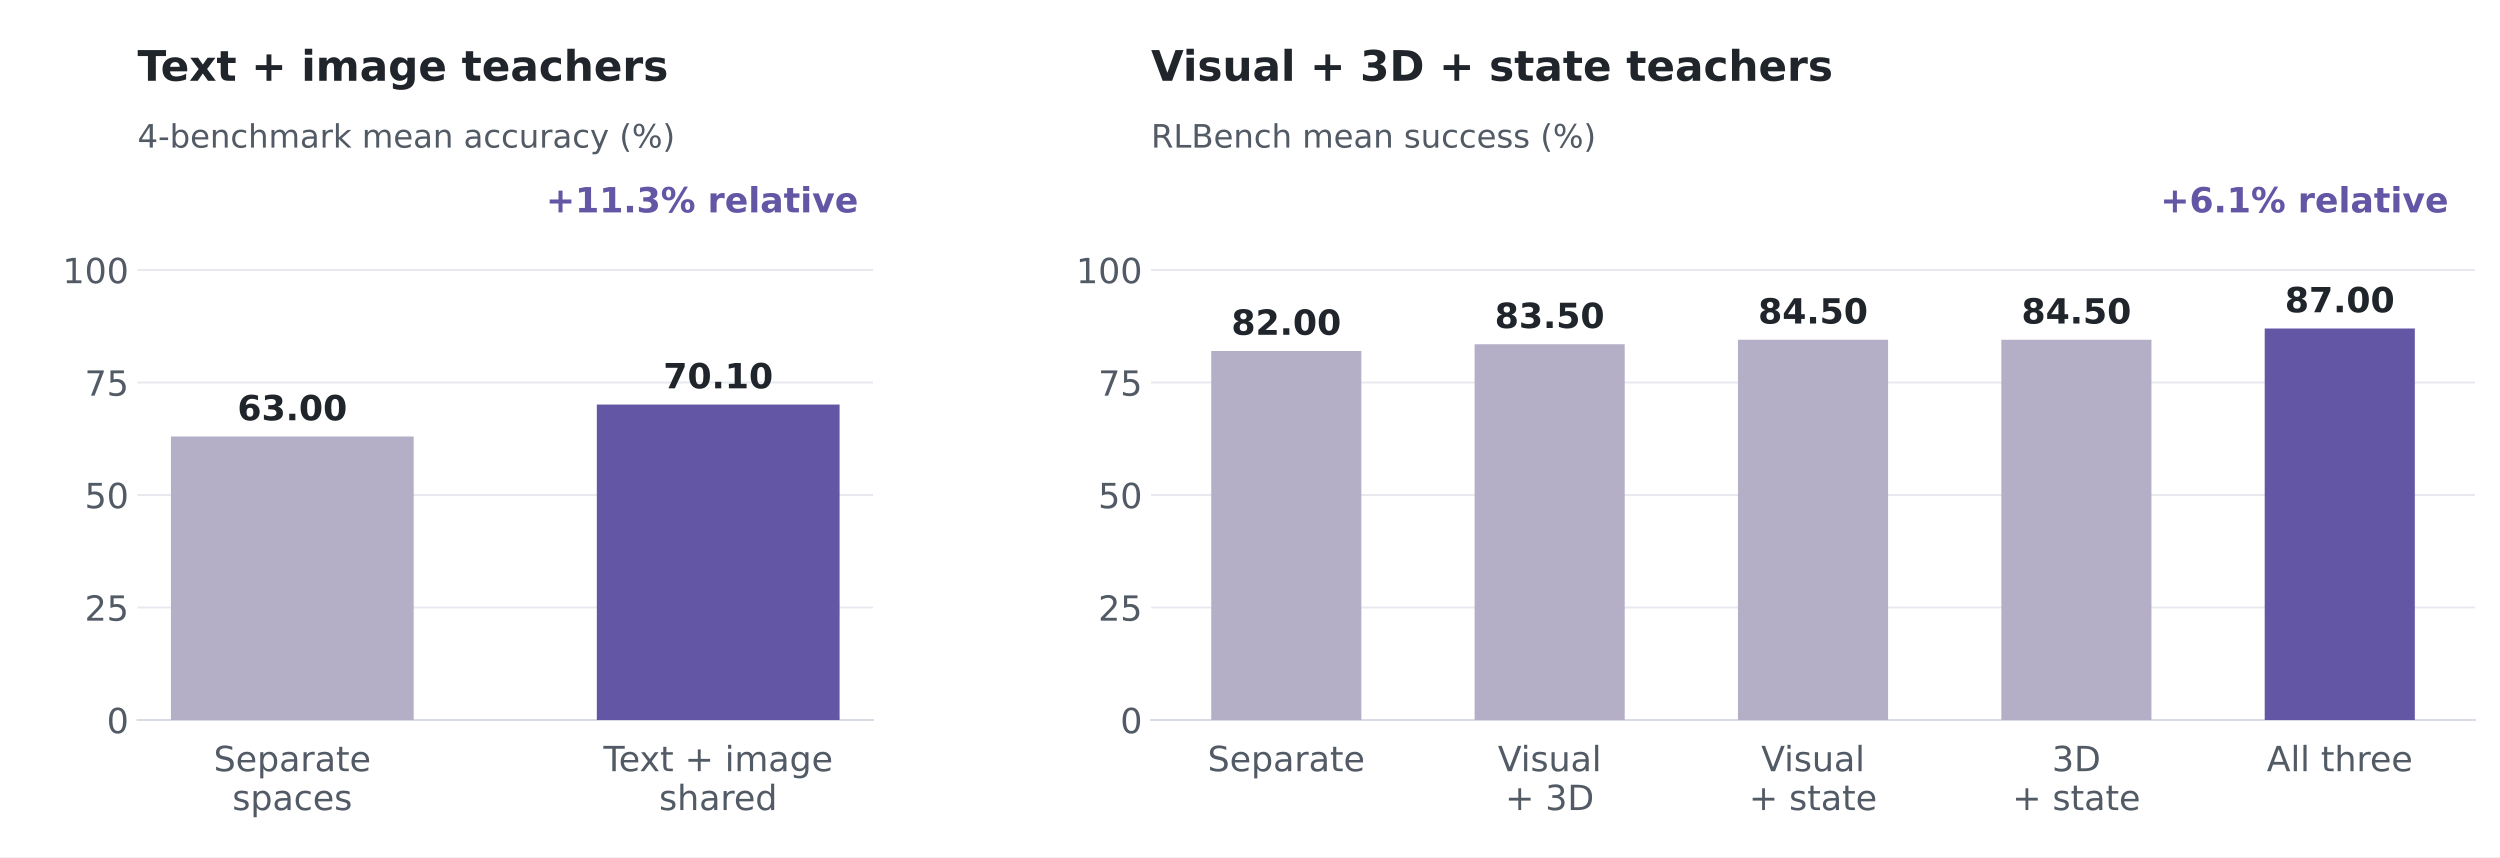
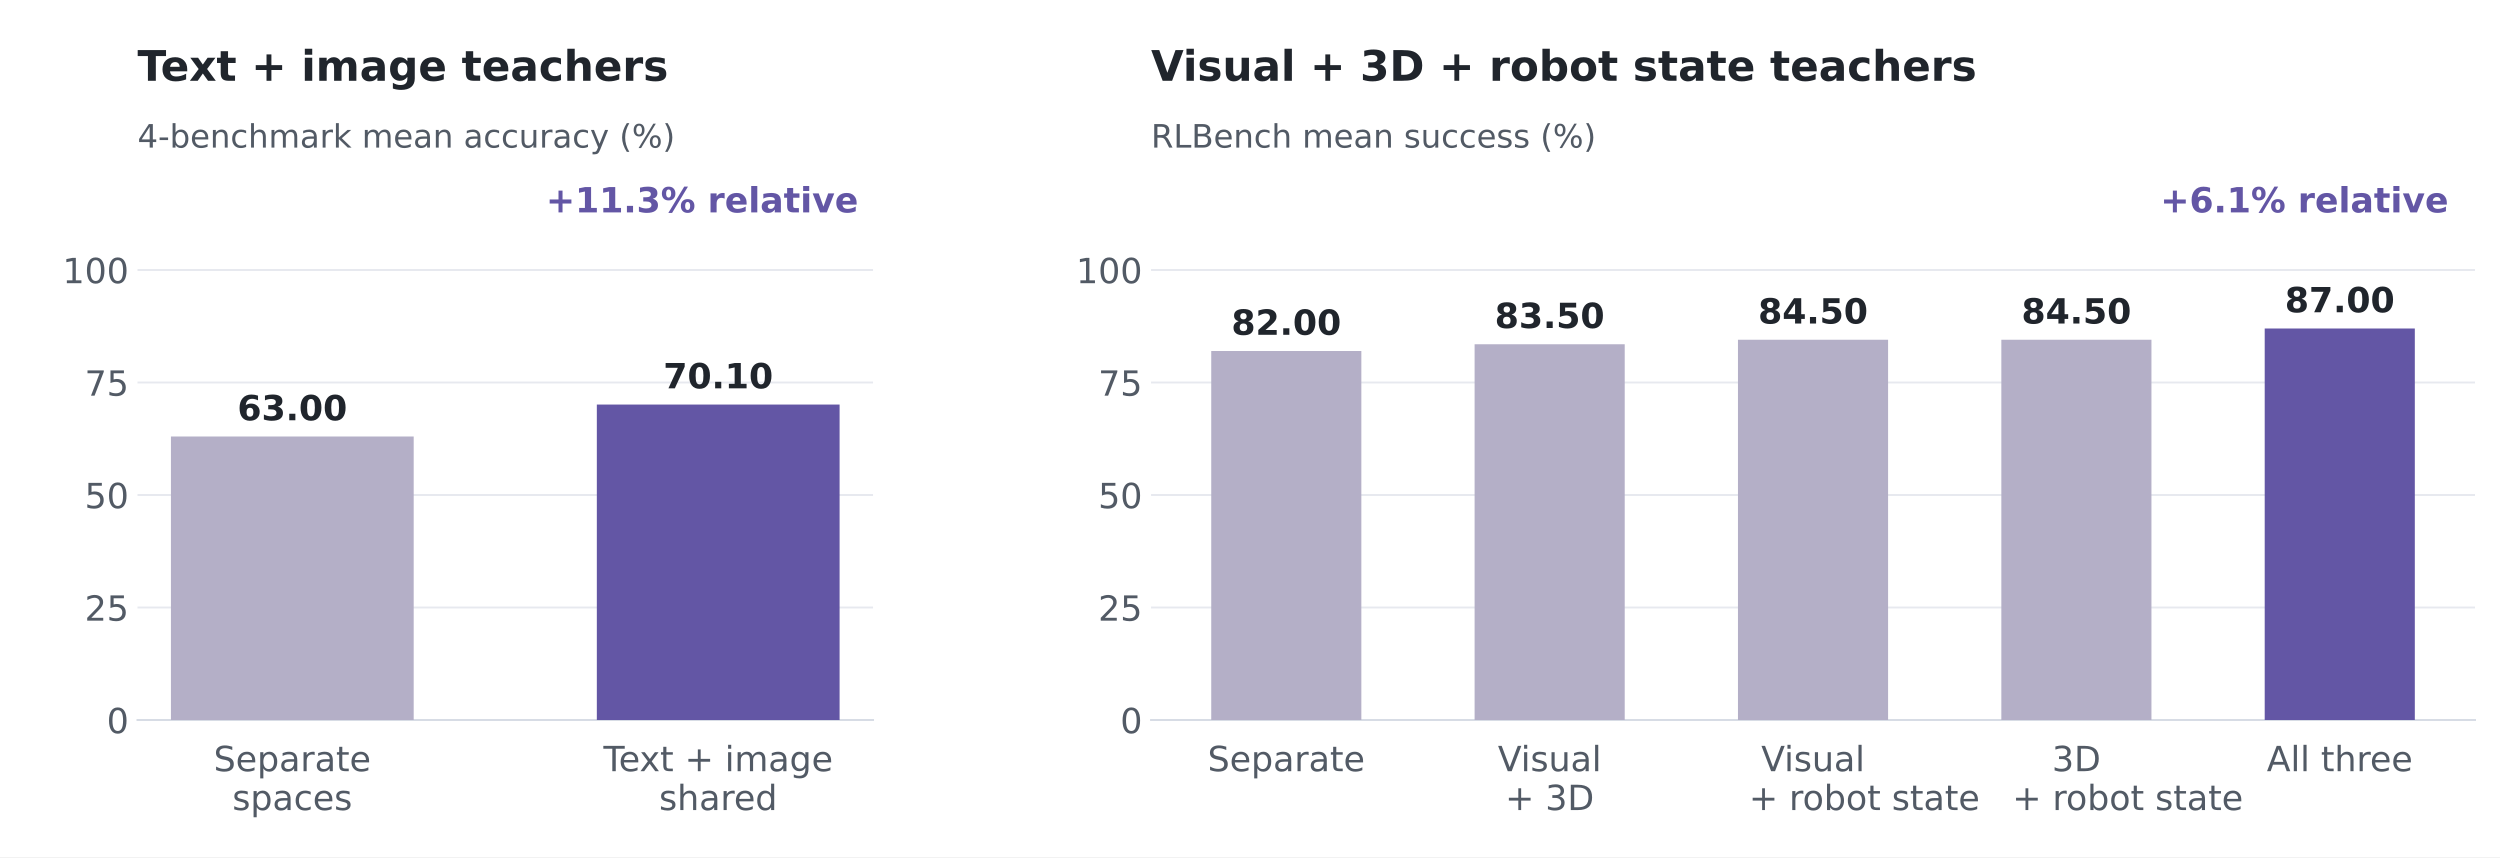
<svg xmlns="http://www.w3.org/2000/svg" width="1008pt" height="345.6pt" viewBox="0 0 1008 345.6" version="1.1">
  <defs>
    <style type="text/css">*{stroke-linejoin: round; stroke-linecap: butt}</style>
  </defs>
  <g id="figure_1">
    <g id="patch_1">
      <path d="M 0 345.6 L 1008 345.6 L 1008 0 L 0 0 z " style="fill: #ffffff" />
    </g>
    <g id="axes_1">
      <g id="patch_2">
        <path d="M 55.44 290.304 L 352.004 290.304 L 352.004 72.576 L 55.44 72.576 z " style="fill: #ffffff" />
      </g>
      <g id="matplotlib.axis_1">
        <g id="xtick_1">
          <g id="line2d_1" />
          <g id="text_1">
            <text style="fill: #525a65; font: 14px 'DejaVu Sans'" transform="translate(86.15751 310.9418)">Separate</text>
            <text style="fill: #525a65; font: 14px 'DejaVu Sans'" transform="translate(93.67813 326.6187)">spaces</text>
          </g>
        </g>
        <g id="xtick_2">
          <g id="line2d_2" />
          <g id="text_2">
            <text style="fill: #525a65; font: 14px 'DejaVu Sans'" transform="translate(243.3064 310.9418)">Text + image</text>
            <text style="fill: #525a65; font: 14px 'DejaVu Sans'" transform="translate(265.7392 326.6187)">shared</text>
          </g>
        </g>
      </g>
      <g id="matplotlib.axis_2">
        <g id="ytick_1">
          <g id="line2d_3">
            <path d="M 55.44 290.304 L 352.004 290.304 " clip-path="url(#p91e7d2cb90)" style="fill: none; stroke: #e7e9ef; stroke-width: 0.8; stroke-linecap: square" />
          </g>
          <g id="line2d_4" />
          <g id="text_3">
            <text style="fill: #525a65; font: 14px 'DejaVu Sans'; text-anchor: end" x="51.94" y="295.623" transform="rotate(-0 51.94 295.6229)">0</text>
          </g>
        </g>
        <g id="ytick_2">
          <g id="line2d_5">
            <path d="M 55.44 244.944 L 352.004 244.944 " clip-path="url(#p91e7d2cb90)" style="fill: none; stroke: #e7e9ef; stroke-width: 0.8; stroke-linecap: square" />
          </g>
          <g id="line2d_6" />
          <g id="text_4">
            <text style="fill: #525a65; font: 14px 'DejaVu Sans'; text-anchor: end" x="51.94" y="250.263" transform="rotate(-0 51.94 250.2629)">25</text>
          </g>
        </g>
        <g id="ytick_3">
          <g id="line2d_7">
            <path d="M 55.44 199.584 L 352.004 199.584 " clip-path="url(#p91e7d2cb90)" style="fill: none; stroke: #e7e9ef; stroke-width: 0.8; stroke-linecap: square" />
          </g>
          <g id="line2d_8" />
          <g id="text_5">
            <text style="fill: #525a65; font: 14px 'DejaVu Sans'; text-anchor: end" x="51.94" y="204.903" transform="rotate(-0 51.94 204.9029)">50</text>
          </g>
        </g>
        <g id="ytick_4">
          <g id="line2d_9">
            <path d="M 55.44 154.224 L 352.004 154.224 " clip-path="url(#p91e7d2cb90)" style="fill: none; stroke: #e7e9ef; stroke-width: 0.8; stroke-linecap: square" />
          </g>
          <g id="line2d_10" />
          <g id="text_6">
            <text style="fill: #525a65; font: 14px 'DejaVu Sans'; text-anchor: end" x="51.94" y="159.543" transform="rotate(-0 51.94 159.5429)">75</text>
          </g>
        </g>
        <g id="ytick_5">
          <g id="line2d_11">
            <path d="M 55.44 108.864 L 352.004 108.864 " clip-path="url(#p91e7d2cb90)" style="fill: none; stroke: #e7e9ef; stroke-width: 0.8; stroke-linecap: square" />
          </g>
          <g id="line2d_12" />
          <g id="text_7">
            <text style="fill: #525a65; font: 14px 'DejaVu Sans'; text-anchor: end" x="51.94" y="114.183" transform="rotate(-0 51.94 114.1829)">100</text>
          </g>
        </g>
      </g>
      <g id="patch_3">
        <path d="M 55.44 290.304 L 352.004 290.304 " style="fill: none; stroke: #d7dce5; stroke-width: 0.8; stroke-linejoin: miter; stroke-linecap: square" />
      </g>
      <g id="patch_4">
        <path d="M 68.92 290.304 L 166.802 290.304 L 166.802 175.997 L 68.92 175.997 z " clip-path="url(#p91e7d2cb90)" style="fill: #b4afc7" />
      </g>
      <g id="patch_5">
        <path d="M 240.642 290.304 L 338.524 290.304 L 338.524 163.115 L 240.642 163.115 z " clip-path="url(#p91e7d2cb90)" style="fill: #6356a5" />
      </g>
      <g id="text_8">
        <text style="fill: #20252c; font: 700 14px 'DejaVu Sans'; text-anchor: middle" x="117.861" y="169.456" transform="rotate(-0 117.8609 169.4564)">63.00</text>
      </g>
      <g id="text_9">
        <text style="fill: #20252c; font: 700 14px 'DejaVu Sans'; text-anchor: middle" x="289.583" y="156.574" transform="rotate(-0 289.5829 156.5742)">70.10</text>
      </g>
      <g id="text_10">
        <text style="fill: #525a65; font: 13px 'DejaVu Sans'; text-anchor: start" x="55.44" y="59.512" transform="rotate(-0 55.44 59.51232)">4-benchmark mean accuracy (%)</text>
      </g>
      <g id="text_11">
        <text style="fill: #6356a5; font: 700 14px 'DejaVu Sans'; text-anchor: end" x="346.073" y="85.64" transform="rotate(-0 346.0726 85.63968)">+11.3% relative</text>
      </g>
      <g id="text_12">
        <text style="fill: #20252c; font: 700 17px 'DejaVu Sans'; text-anchor: start" x="55.44" y="32.576" transform="rotate(-0 55.44 32.576)">Text + image teachers</text>
      </g>
    </g>
    <g id="axes_2">
      <g id="patch_6">
        <path d="M 464.105 290.304 L 997.92 290.304 L 997.92 72.576 L 464.105 72.576 z " style="fill: #ffffff" />
      </g>
      <g id="matplotlib.axis_3">
        <g id="xtick_3">
          <g id="line2d_13" />
          <g id="text_13">
            <text style="fill: #525a65; font: 14px 'DejaVu Sans'; text-anchor: middle" x="518.633" y="310.942" transform="rotate(-0 518.6334 310.9418)">Separate</text>
          </g>
        </g>
        <g id="xtick_4">
          <g id="line2d_14" />
          <g id="text_14">
            <text style="fill: #525a65; font: 14px 'DejaVu Sans'" transform="translate(603.9301 310.9418)">Visual</text>
            <text style="fill: #525a65; font: 14px 'DejaVu Sans'" transform="translate(606.8887 326.6187)">+ 3D</text>
          </g>
        </g>
        <g id="xtick_5">
          <g id="line2d_15" />
          <g id="text_15">
            <text style="fill: #525a65; font: 14px 'DejaVu Sans'" transform="translate(710.1197 310.9418)">Visual</text>
-             <text style="fill: #525a65; font: 14px 'DejaVu Sans'" transform="translate(705.1902 326.6187)">+ state</text>
+             <text style="fill: #525a65; font: 14px 'DejaVu Sans'" transform="translate(705.1902 326.6187)">+ robot state</text>
          </g>
        </g>
        <g id="xtick_6">
          <g id="line2d_16" />
          <g id="text_16">
            <text style="fill: #525a65; font: 14px 'DejaVu Sans'" transform="translate(827.3583 310.9418)">3D</text>
-             <text style="fill: #525a65; font: 14px 'DejaVu Sans'" transform="translate(811.3797 326.6187)">+ state</text>
+             <text style="fill: #525a65; font: 14px 'DejaVu Sans'" transform="translate(811.3797 326.6187)">+ robot state</text>
          </g>
        </g>
        <g id="xtick_7">
          <g id="line2d_17" />
          <g id="text_17">
            <text style="fill: #525a65; font: 14px 'DejaVu Sans'; text-anchor: middle" x="943.392" y="310.942" transform="rotate(-0 943.3917 310.9418)">All three</text>
          </g>
        </g>
      </g>
      <g id="matplotlib.axis_4">
        <g id="ytick_6">
          <g id="line2d_18">
            <path d="M 464.105 290.304 L 997.92 290.304 " clip-path="url(#pef1c9e2cac)" style="fill: none; stroke: #e7e9ef; stroke-width: 0.8; stroke-linecap: square" />
          </g>
          <g id="line2d_19" />
          <g id="text_18">
            <text style="fill: #525a65; font: 14px 'DejaVu Sans'; text-anchor: end" x="460.605" y="295.623" transform="rotate(-0 460.605 295.6229)">0</text>
          </g>
        </g>
        <g id="ytick_7">
          <g id="line2d_20">
            <path d="M 464.105 244.944 L 997.92 244.944 " clip-path="url(#pef1c9e2cac)" style="fill: none; stroke: #e7e9ef; stroke-width: 0.8; stroke-linecap: square" />
          </g>
          <g id="line2d_21" />
          <g id="text_19">
            <text style="fill: #525a65; font: 14px 'DejaVu Sans'; text-anchor: end" x="460.605" y="250.263" transform="rotate(-0 460.605 250.2629)">25</text>
          </g>
        </g>
        <g id="ytick_8">
          <g id="line2d_22">
            <path d="M 464.105 199.584 L 997.92 199.584 " clip-path="url(#pef1c9e2cac)" style="fill: none; stroke: #e7e9ef; stroke-width: 0.8; stroke-linecap: square" />
          </g>
          <g id="line2d_23" />
          <g id="text_20">
            <text style="fill: #525a65; font: 14px 'DejaVu Sans'; text-anchor: end" x="460.605" y="204.903" transform="rotate(-0 460.605 204.9029)">50</text>
          </g>
        </g>
        <g id="ytick_9">
          <g id="line2d_24">
            <path d="M 464.105 154.224 L 997.92 154.224 " clip-path="url(#pef1c9e2cac)" style="fill: none; stroke: #e7e9ef; stroke-width: 0.8; stroke-linecap: square" />
          </g>
          <g id="line2d_25" />
          <g id="text_21">
            <text style="fill: #525a65; font: 14px 'DejaVu Sans'; text-anchor: end" x="460.605" y="159.543" transform="rotate(-0 460.605 159.5429)">75</text>
          </g>
        </g>
        <g id="ytick_10">
          <g id="line2d_26">
            <path d="M 464.105 108.864 L 997.92 108.864 " clip-path="url(#pef1c9e2cac)" style="fill: none; stroke: #e7e9ef; stroke-width: 0.8; stroke-linecap: square" />
          </g>
          <g id="line2d_27" />
          <g id="text_22">
            <text style="fill: #525a65; font: 14px 'DejaVu Sans'; text-anchor: end" x="460.605" y="114.183" transform="rotate(-0 460.605 114.1829)">100</text>
          </g>
        </g>
      </g>
      <g id="patch_7">
        <path d="M 464.105 290.304 L 997.92 290.304 " style="fill: none; stroke: #d7dce5; stroke-width: 0.8; stroke-linejoin: miter; stroke-linecap: square" />
      </g>
      <g id="patch_8">
        <path d="M 488.369 290.304 L 548.897 290.304 L 548.897 141.523 L 488.369 141.523 z " clip-path="url(#pef1c9e2cac)" style="fill: #b4afc7" />
      </g>
      <g id="patch_9">
        <path d="M 594.559 290.304 L 655.087 290.304 L 655.087 138.802 L 594.559 138.802 z " clip-path="url(#pef1c9e2cac)" style="fill: #b4afc7" />
      </g>
      <g id="patch_10">
        <path d="M 700.748 290.304 L 761.277 290.304 L 761.277 136.987 L 700.748 136.987 z " clip-path="url(#pef1c9e2cac)" style="fill: #b4afc7" />
      </g>
      <g id="patch_11">
        <path d="M 806.938 290.304 L 867.466 290.304 L 867.466 136.987 L 806.938 136.987 z " clip-path="url(#pef1c9e2cac)" style="fill: #b4afc7" />
      </g>
      <g id="patch_12">
        <path d="M 913.128 290.304 L 973.656 290.304 L 973.656 132.451 L 913.128 132.451 z " clip-path="url(#pef1c9e2cac)" style="fill: #6356a5" />
      </g>
      <g id="text_23">
        <text style="fill: #20252c; font: 700 14px 'DejaVu Sans'; text-anchor: middle" x="518.633" y="134.983" transform="rotate(-0 518.6334 134.9828)">82.00</text>
      </g>
      <g id="text_24">
        <text style="fill: #20252c; font: 700 14px 'DejaVu Sans'; text-anchor: middle" x="624.823" y="132.261" transform="rotate(-0 624.8229 132.2612)">83.50</text>
      </g>
      <g id="text_25">
        <text style="fill: #20252c; font: 700 14px 'DejaVu Sans'; text-anchor: middle" x="731.013" y="130.447" transform="rotate(-0 731.0125 130.4468)">84.50</text>
      </g>
      <g id="text_26">
        <text style="fill: #20252c; font: 700 14px 'DejaVu Sans'; text-anchor: middle" x="837.202" y="130.447" transform="rotate(-0 837.2021 130.4468)">84.50</text>
      </g>
      <g id="text_27">
        <text style="fill: #20252c; font: 700 14px 'DejaVu Sans'; text-anchor: middle" x="943.392" y="125.911" transform="rotate(-0 943.3917 125.9108)">87.00</text>
      </g>
      <g id="text_28">
        <text style="fill: #525a65; font: 13px 'DejaVu Sans'; text-anchor: start" x="464.105" y="59.512" transform="rotate(-0 464.105 59.51232)">RLBench mean success (%)</text>
      </g>
      <g id="text_29">
        <text style="fill: #6356a5; font: 700 14px 'DejaVu Sans'; text-anchor: end" x="987.244" y="85.64" transform="rotate(-0 987.2437 85.63968)">+6.1% relative</text>
      </g>
      <g id="text_30">
-         <text style="fill: #20252c; font: 700 17px 'DejaVu Sans'; text-anchor: start" x="464.105" y="32.576" transform="rotate(-0 464.105 32.576)">Visual + 3D + state teachers</text>
+         <text style="fill: #20252c; font: 700 17px 'DejaVu Sans'; text-anchor: start" x="464.105" y="32.576" transform="rotate(-0 464.105 32.576)">Visual + 3D + robot state teachers</text>
      </g>
    </g>
  </g>
  <defs>
    <clipPath id="p91e7d2cb90">
      <rect x="55.44" y="72.576" width="296.564" height="217.728" />
    </clipPath>
    <clipPath id="pef1c9e2cac">
      <rect x="464.105" y="72.576" width="533.815" height="217.728" />
    </clipPath>
  </defs>
</svg>
